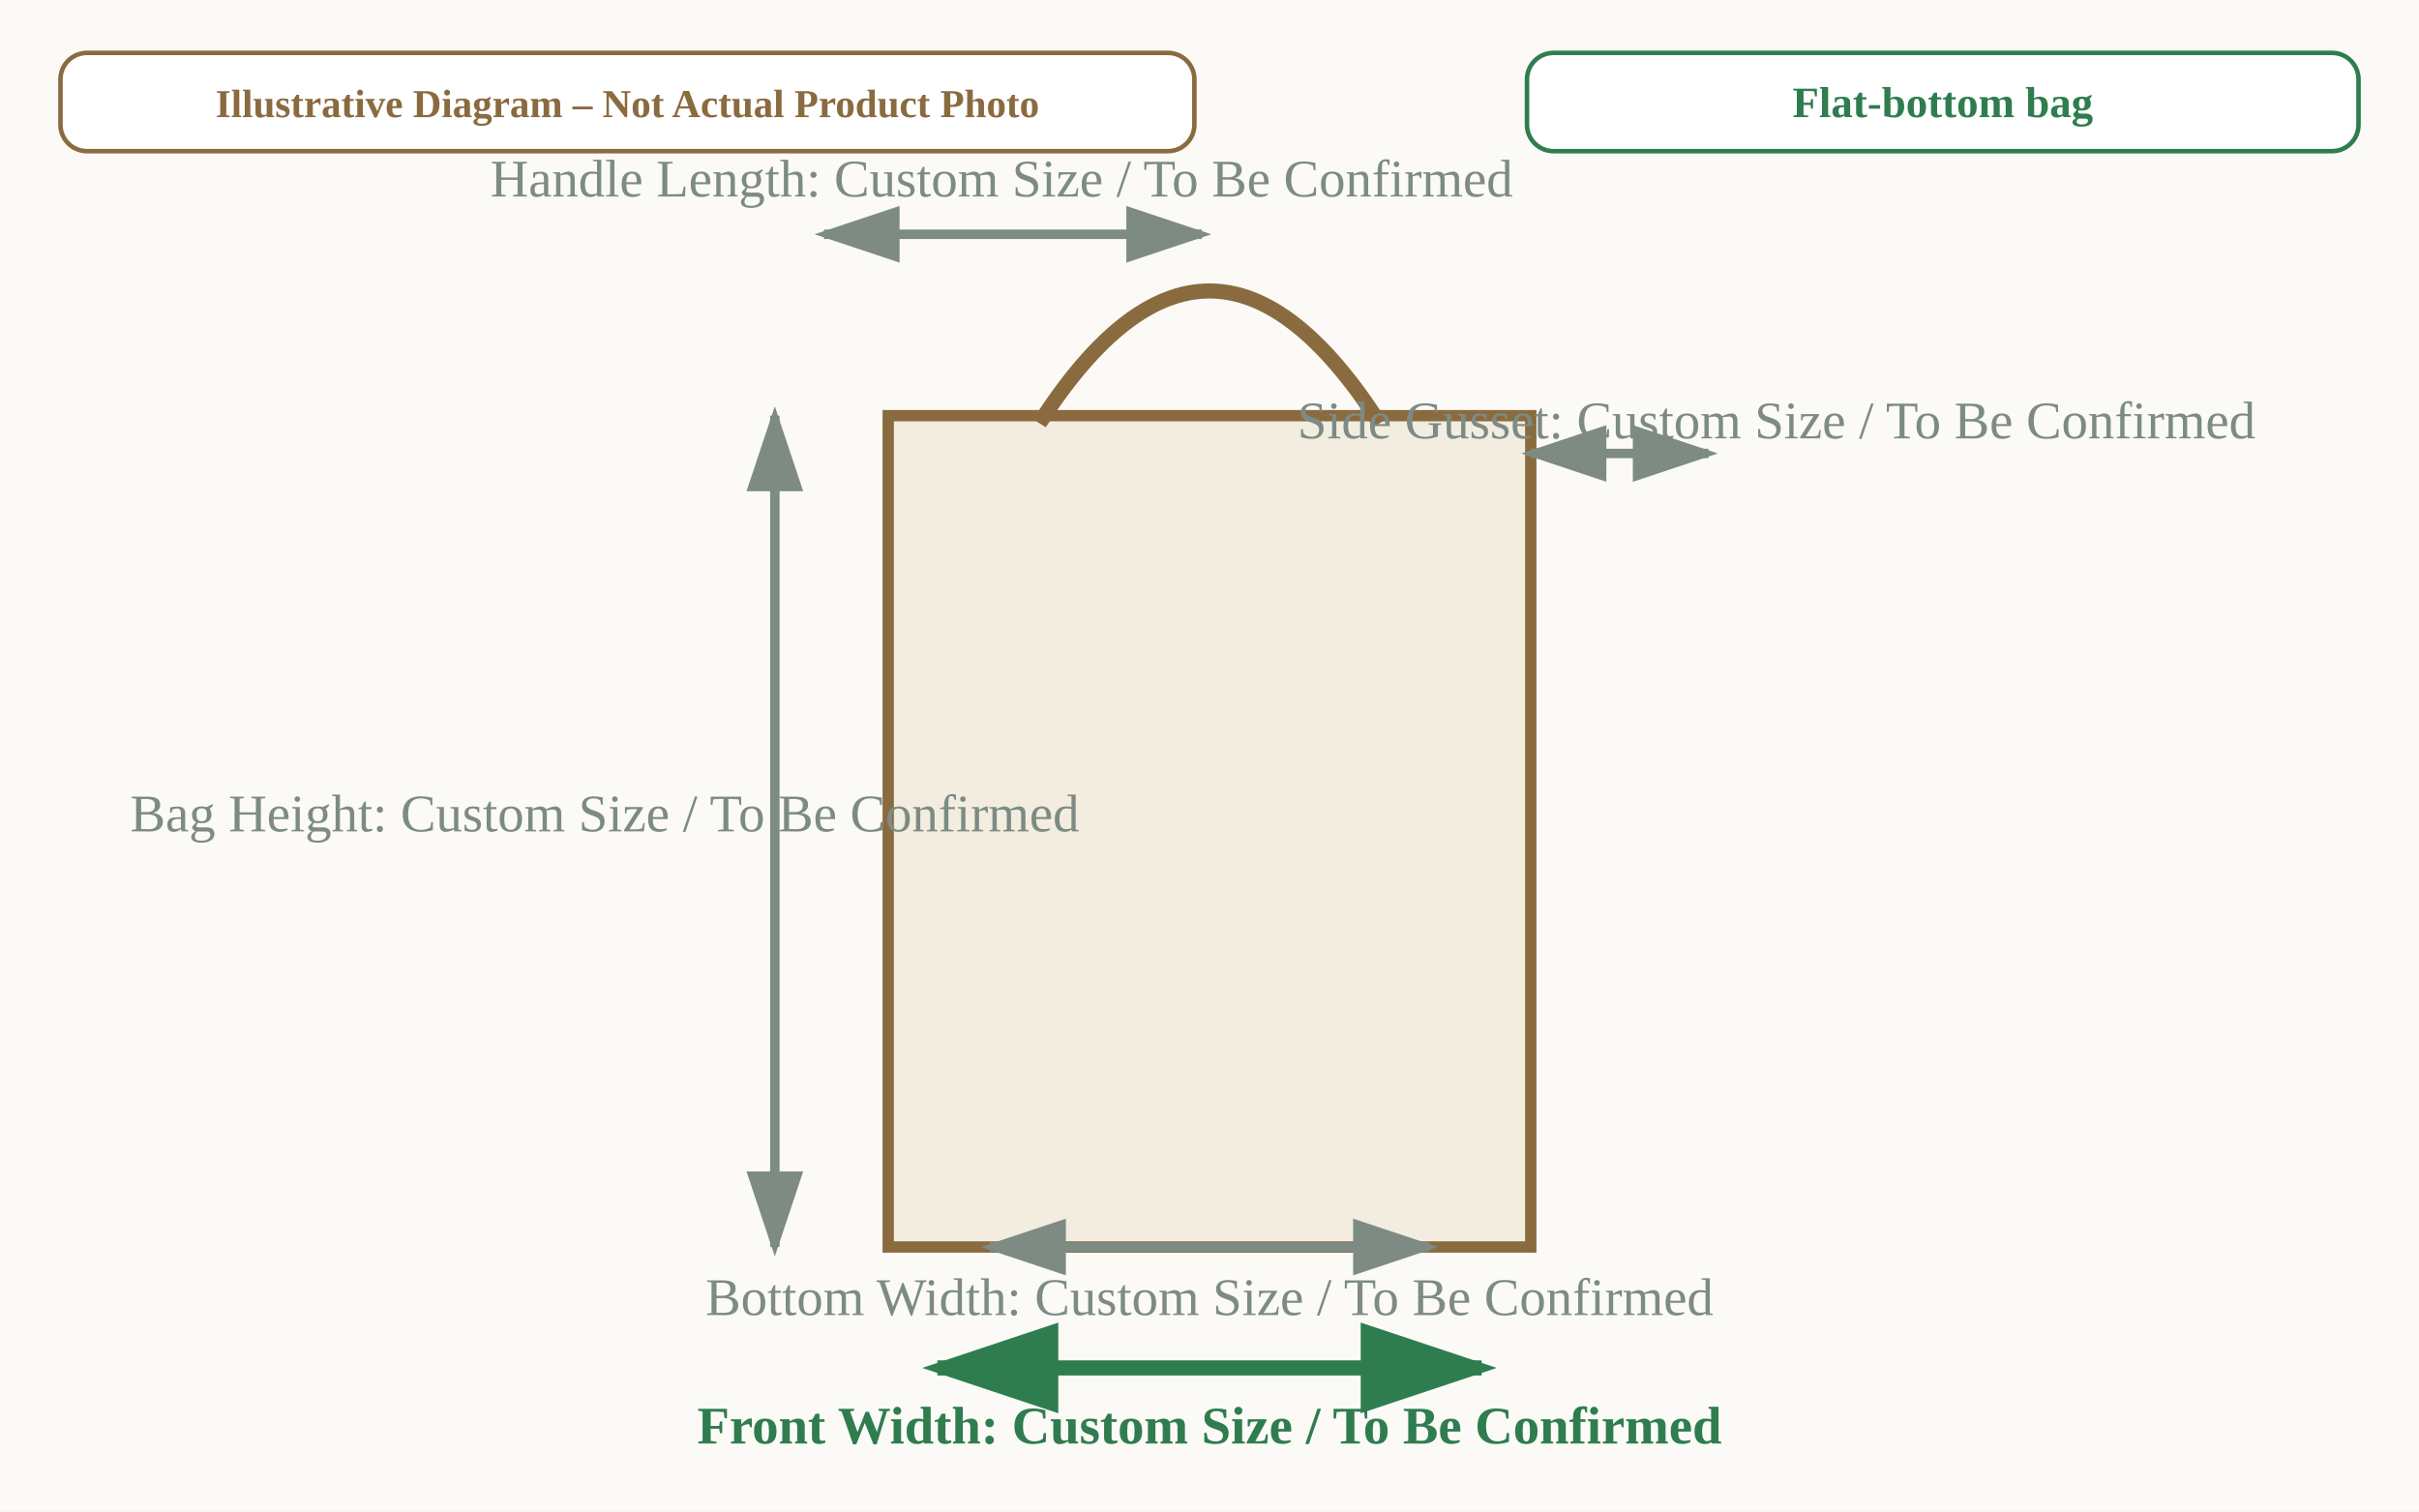
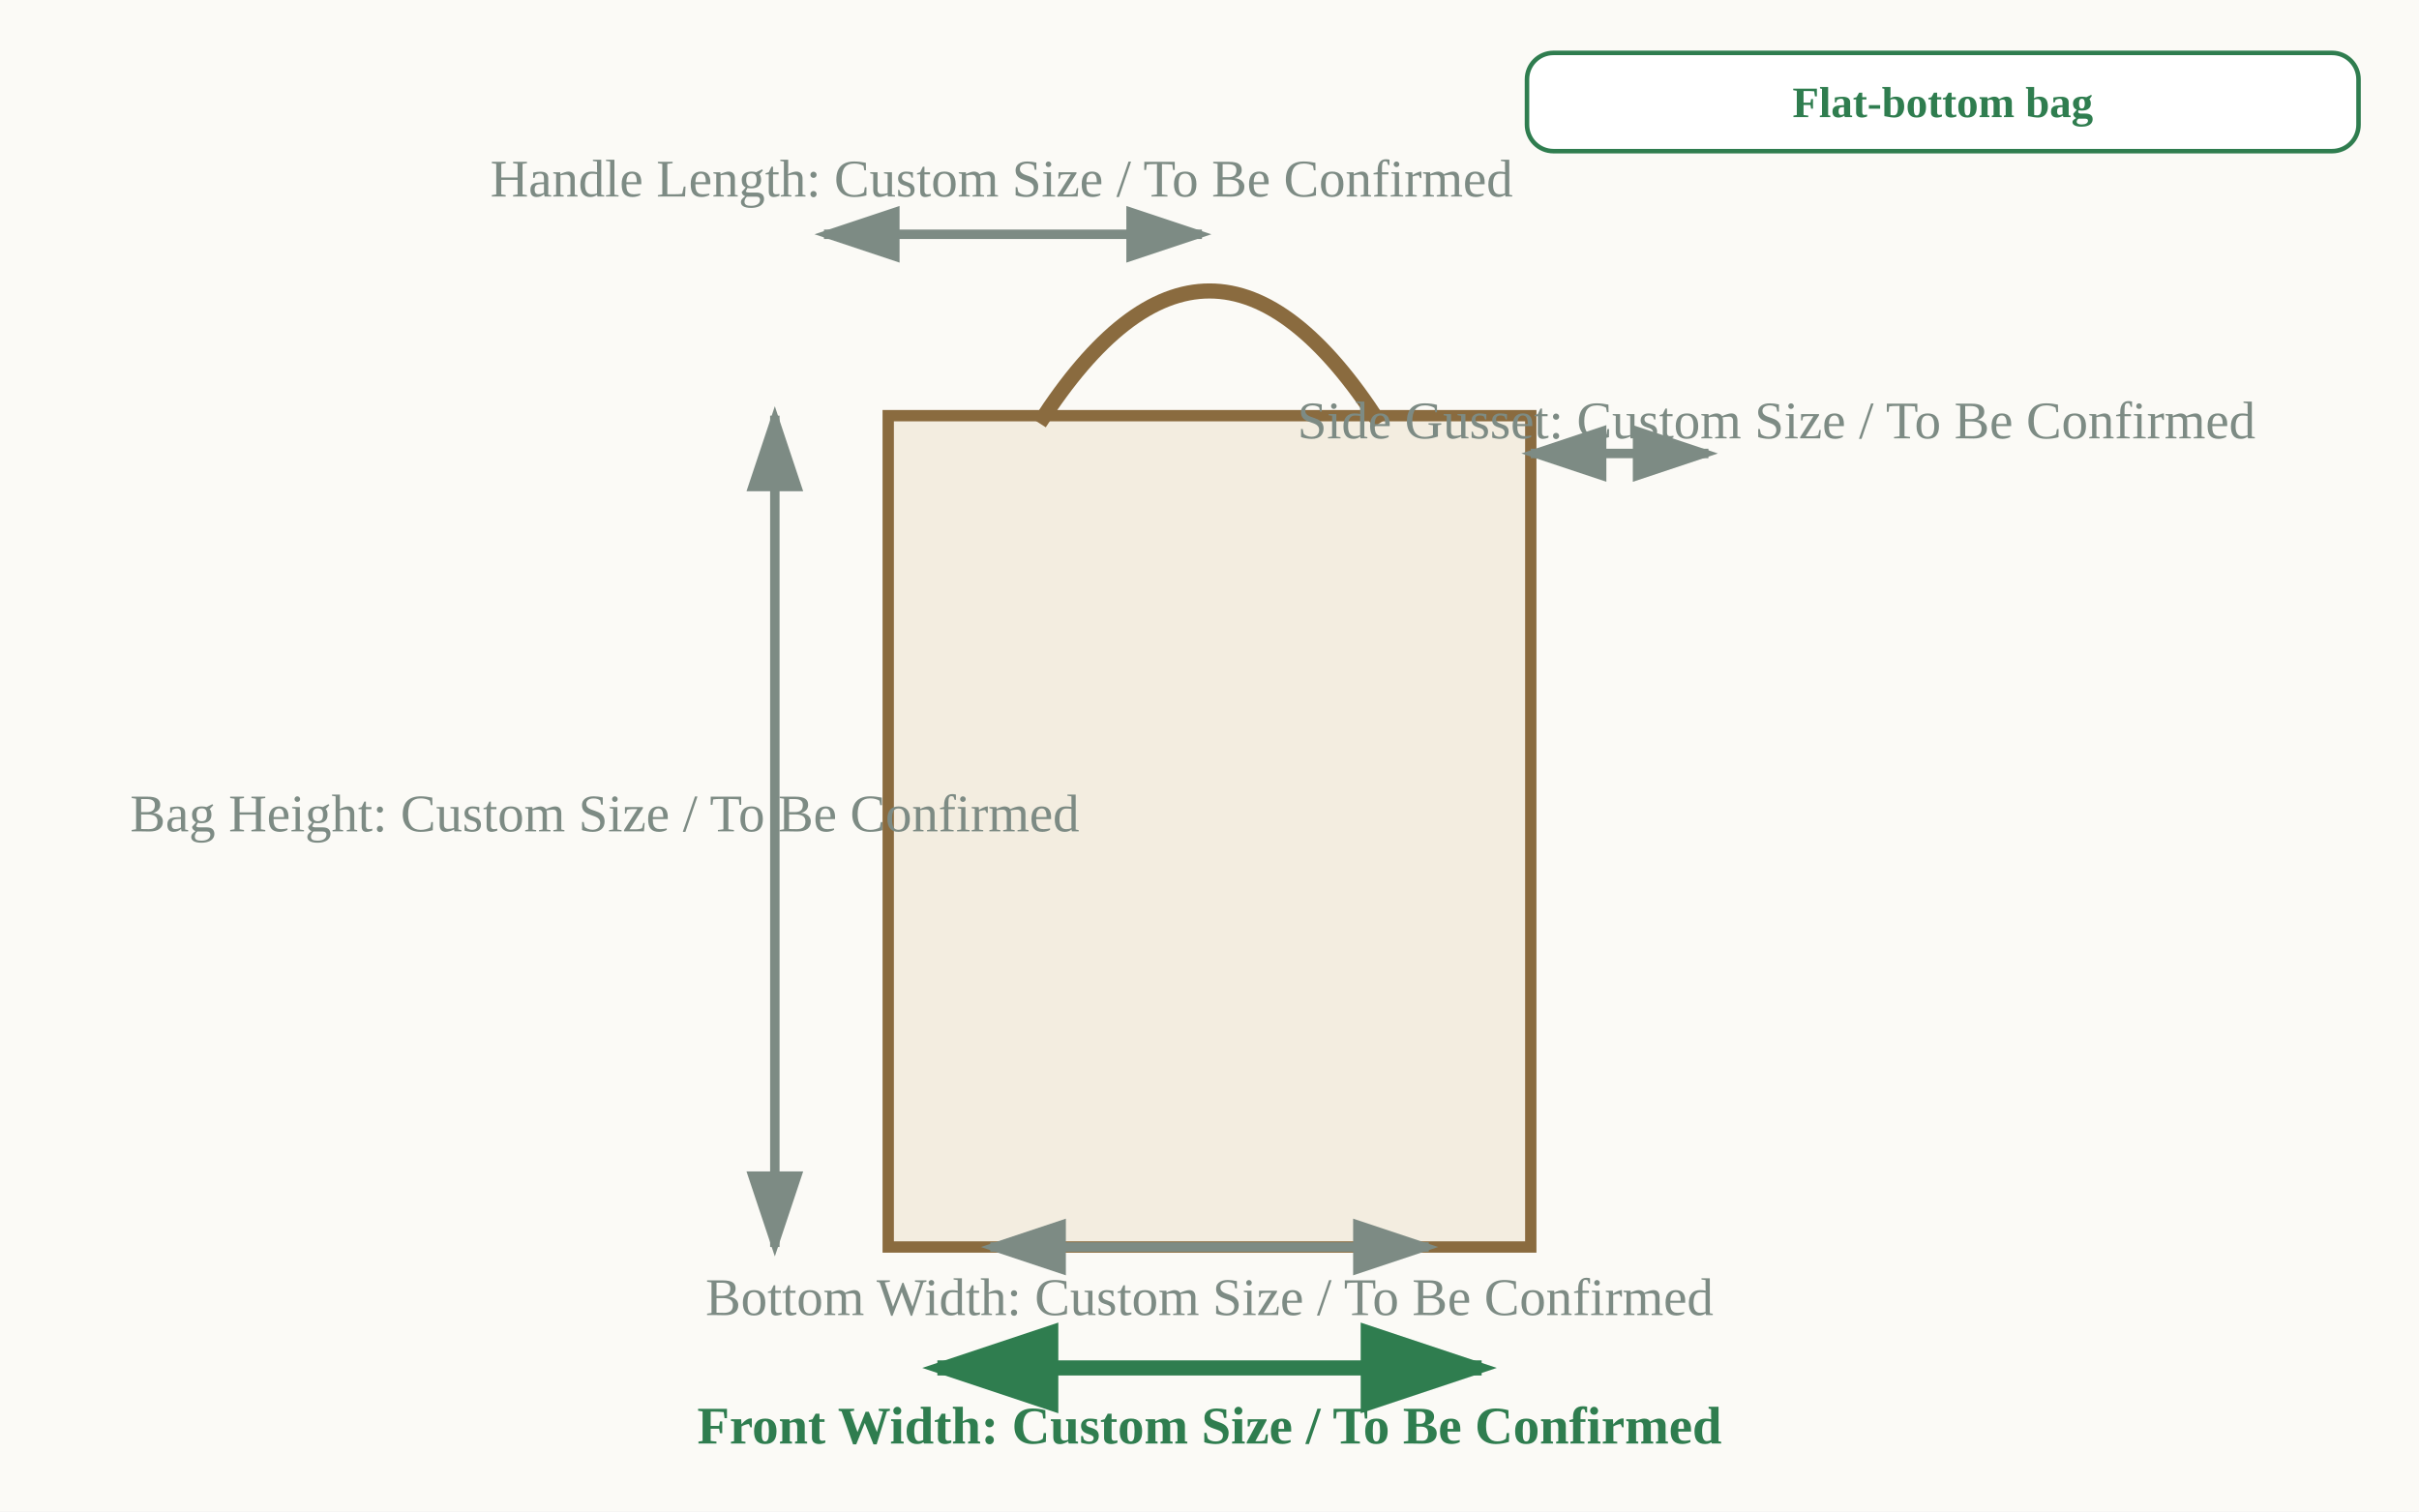
<svg xmlns="http://www.w3.org/2000/svg" viewBox="0 0 640 400" width="100%" style="max-width:620px" role="img" aria-label="dimension diagram with arrows">
  <defs>
    <marker id="arw-F01-0-g" markerWidth="10" markerHeight="10" refX="8" refY="3" orient="auto-start-reverse" markerUnits="strokeWidth">
      <path d="M0,0 L0,6 L9,3 z" fill="#2f7d4f" />
    </marker>
    <marker id="arw-F01-0-a" markerWidth="10" markerHeight="10" refX="8" refY="3" orient="auto-start-reverse" markerUnits="strokeWidth">
      <path d="M0,0 L0,6 L9,3 z" fill="#7d8b84" />
    </marker>
  </defs>
  <rect width="640" height="400" fill="#fbfaf6" />
-   <rect x="16" y="14" width="300" height="26" rx="7" fill="#fff" stroke="#8a6b3f" stroke-width="1.2" />
-   <text x="166" y="31" text-anchor="middle" font-size="10.5" font-weight="700" fill="#8a6b3f">Illustrative Diagram – Not Actual Product Photo</text>
  <rect x="404" y="14" width="220" height="26" rx="7" fill="#fff" stroke="#2f7d4f" stroke-width="1.2" />
  <text x="514" y="31" text-anchor="middle" font-size="11.5" font-weight="700" fill="#2f7d4f">Flat-bottom bag</text>
  <path d="M235 110 L405 110 L405 330 L235 330 Z" fill="#f3ede0" stroke="#8a6b3f" stroke-width="3" />
  <path d="M275 112 q45 -70 90 0" fill="none" stroke="#8a6b3f" stroke-width="4" />
  <line x1="248" y1="362" x2="392" y2="362" stroke="#2f7d4f" stroke-width="4" marker-start="url(#arw-F01-0-g)" marker-end="url(#arw-F01-0-g)" />
  <text x="320" y="382" text-anchor="middle" font-size="14" font-weight="700" fill="#2f7d4f">Front Width: Custom Size / To Be Confirmed</text>
  <line x1="205" y1="110" x2="205" y2="330" stroke="#7d8b84" stroke-width="2.5" marker-start="url(#arw-F01-0-a)" marker-end="url(#arw-F01-0-a)" />
  <text x="160" y="220" text-anchor="middle" font-size="14" font-weight="500" fill="#7d8b84">Bag Height: Custom Size / To Be Confirmed</text>
  <line x1="405" y1="120" x2="452" y2="120" stroke="#7d8b84" stroke-width="2.5" marker-start="url(#arw-F01-0-a)" marker-end="url(#arw-F01-0-a)" />
  <text x="470" y="116" text-anchor="middle" font-size="14" font-weight="500" fill="#7d8b84">Side Gusset: Custom Size / To Be Confirmed</text>
  <line x1="262" y1="330" x2="378" y2="330" stroke="#7d8b84" stroke-width="2.5" marker-start="url(#arw-F01-0-a)" marker-end="url(#arw-F01-0-a)" />
  <text x="320" y="348" text-anchor="middle" font-size="14" font-weight="500" fill="#7d8b84">Bottom Width: Custom Size / To Be Confirmed</text>
  <line x1="218" y1="62" x2="318" y2="62" stroke="#7d8b84" stroke-width="2.5" marker-start="url(#arw-F01-0-a)" marker-end="url(#arw-F01-0-a)" />
  <text x="265" y="52" text-anchor="middle" font-size="14" font-weight="500" fill="#7d8b84">Handle Length: Custom Size / To Be Confirmed</text>
</svg>
